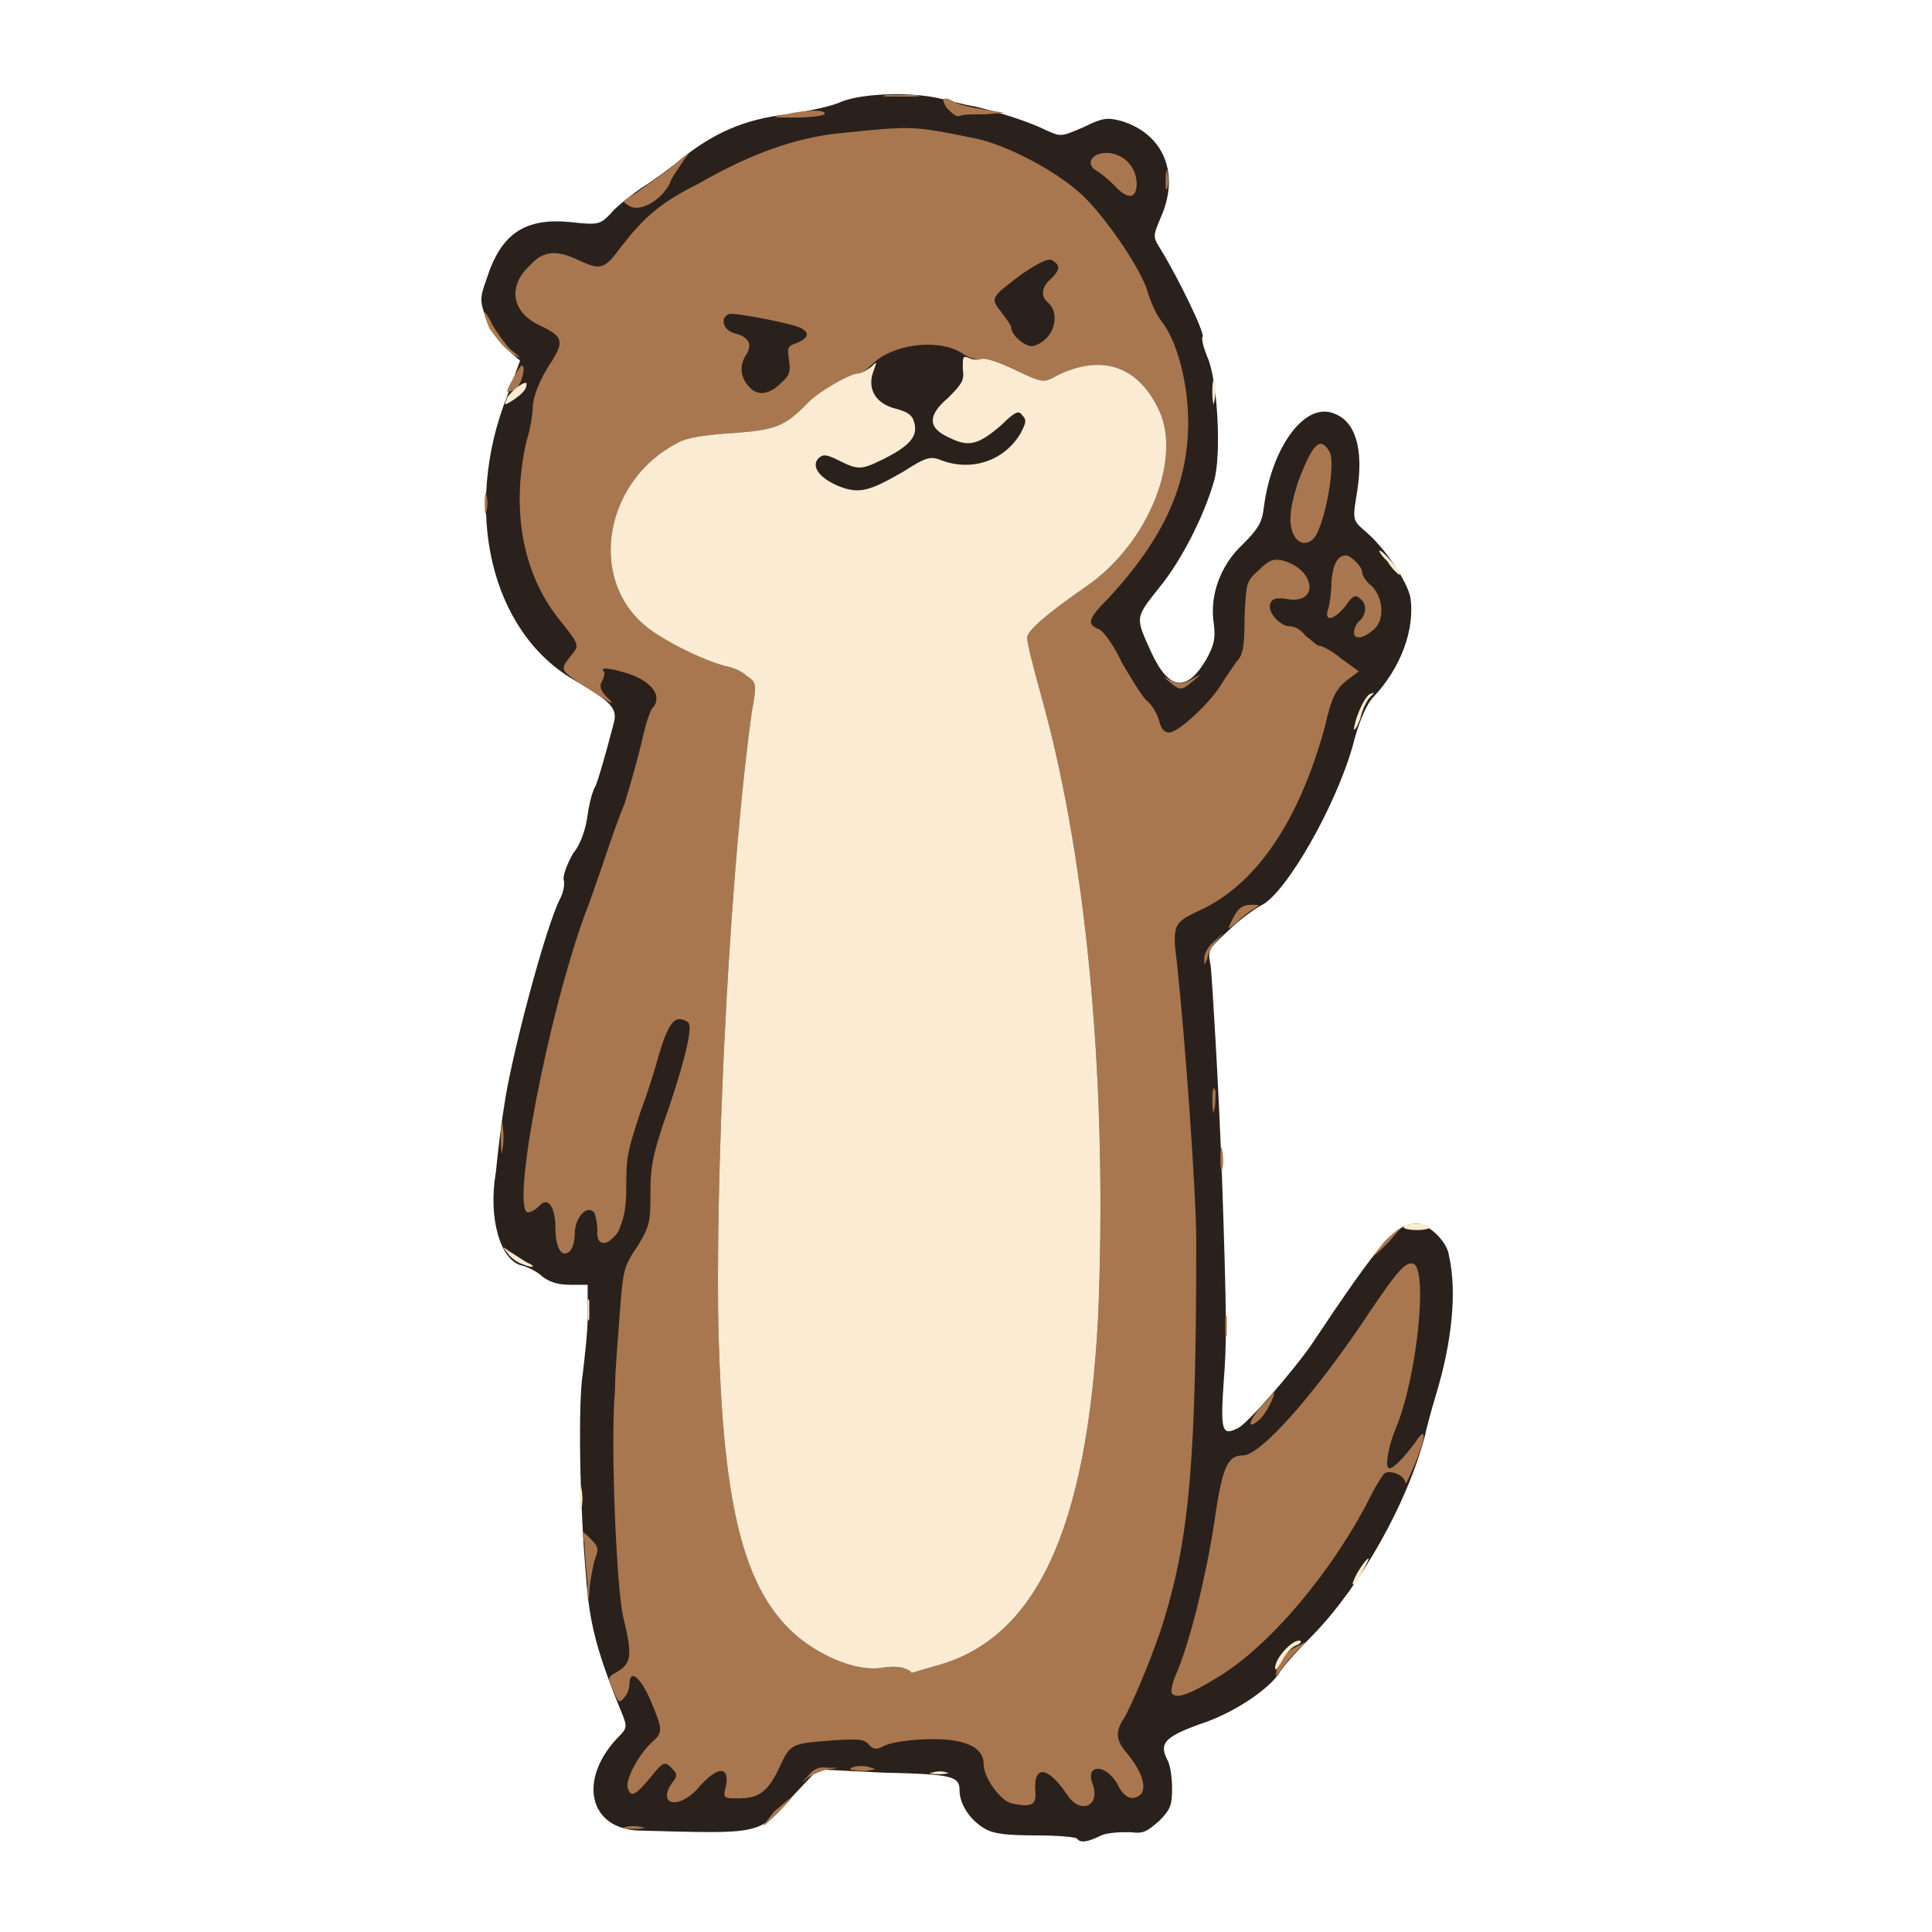
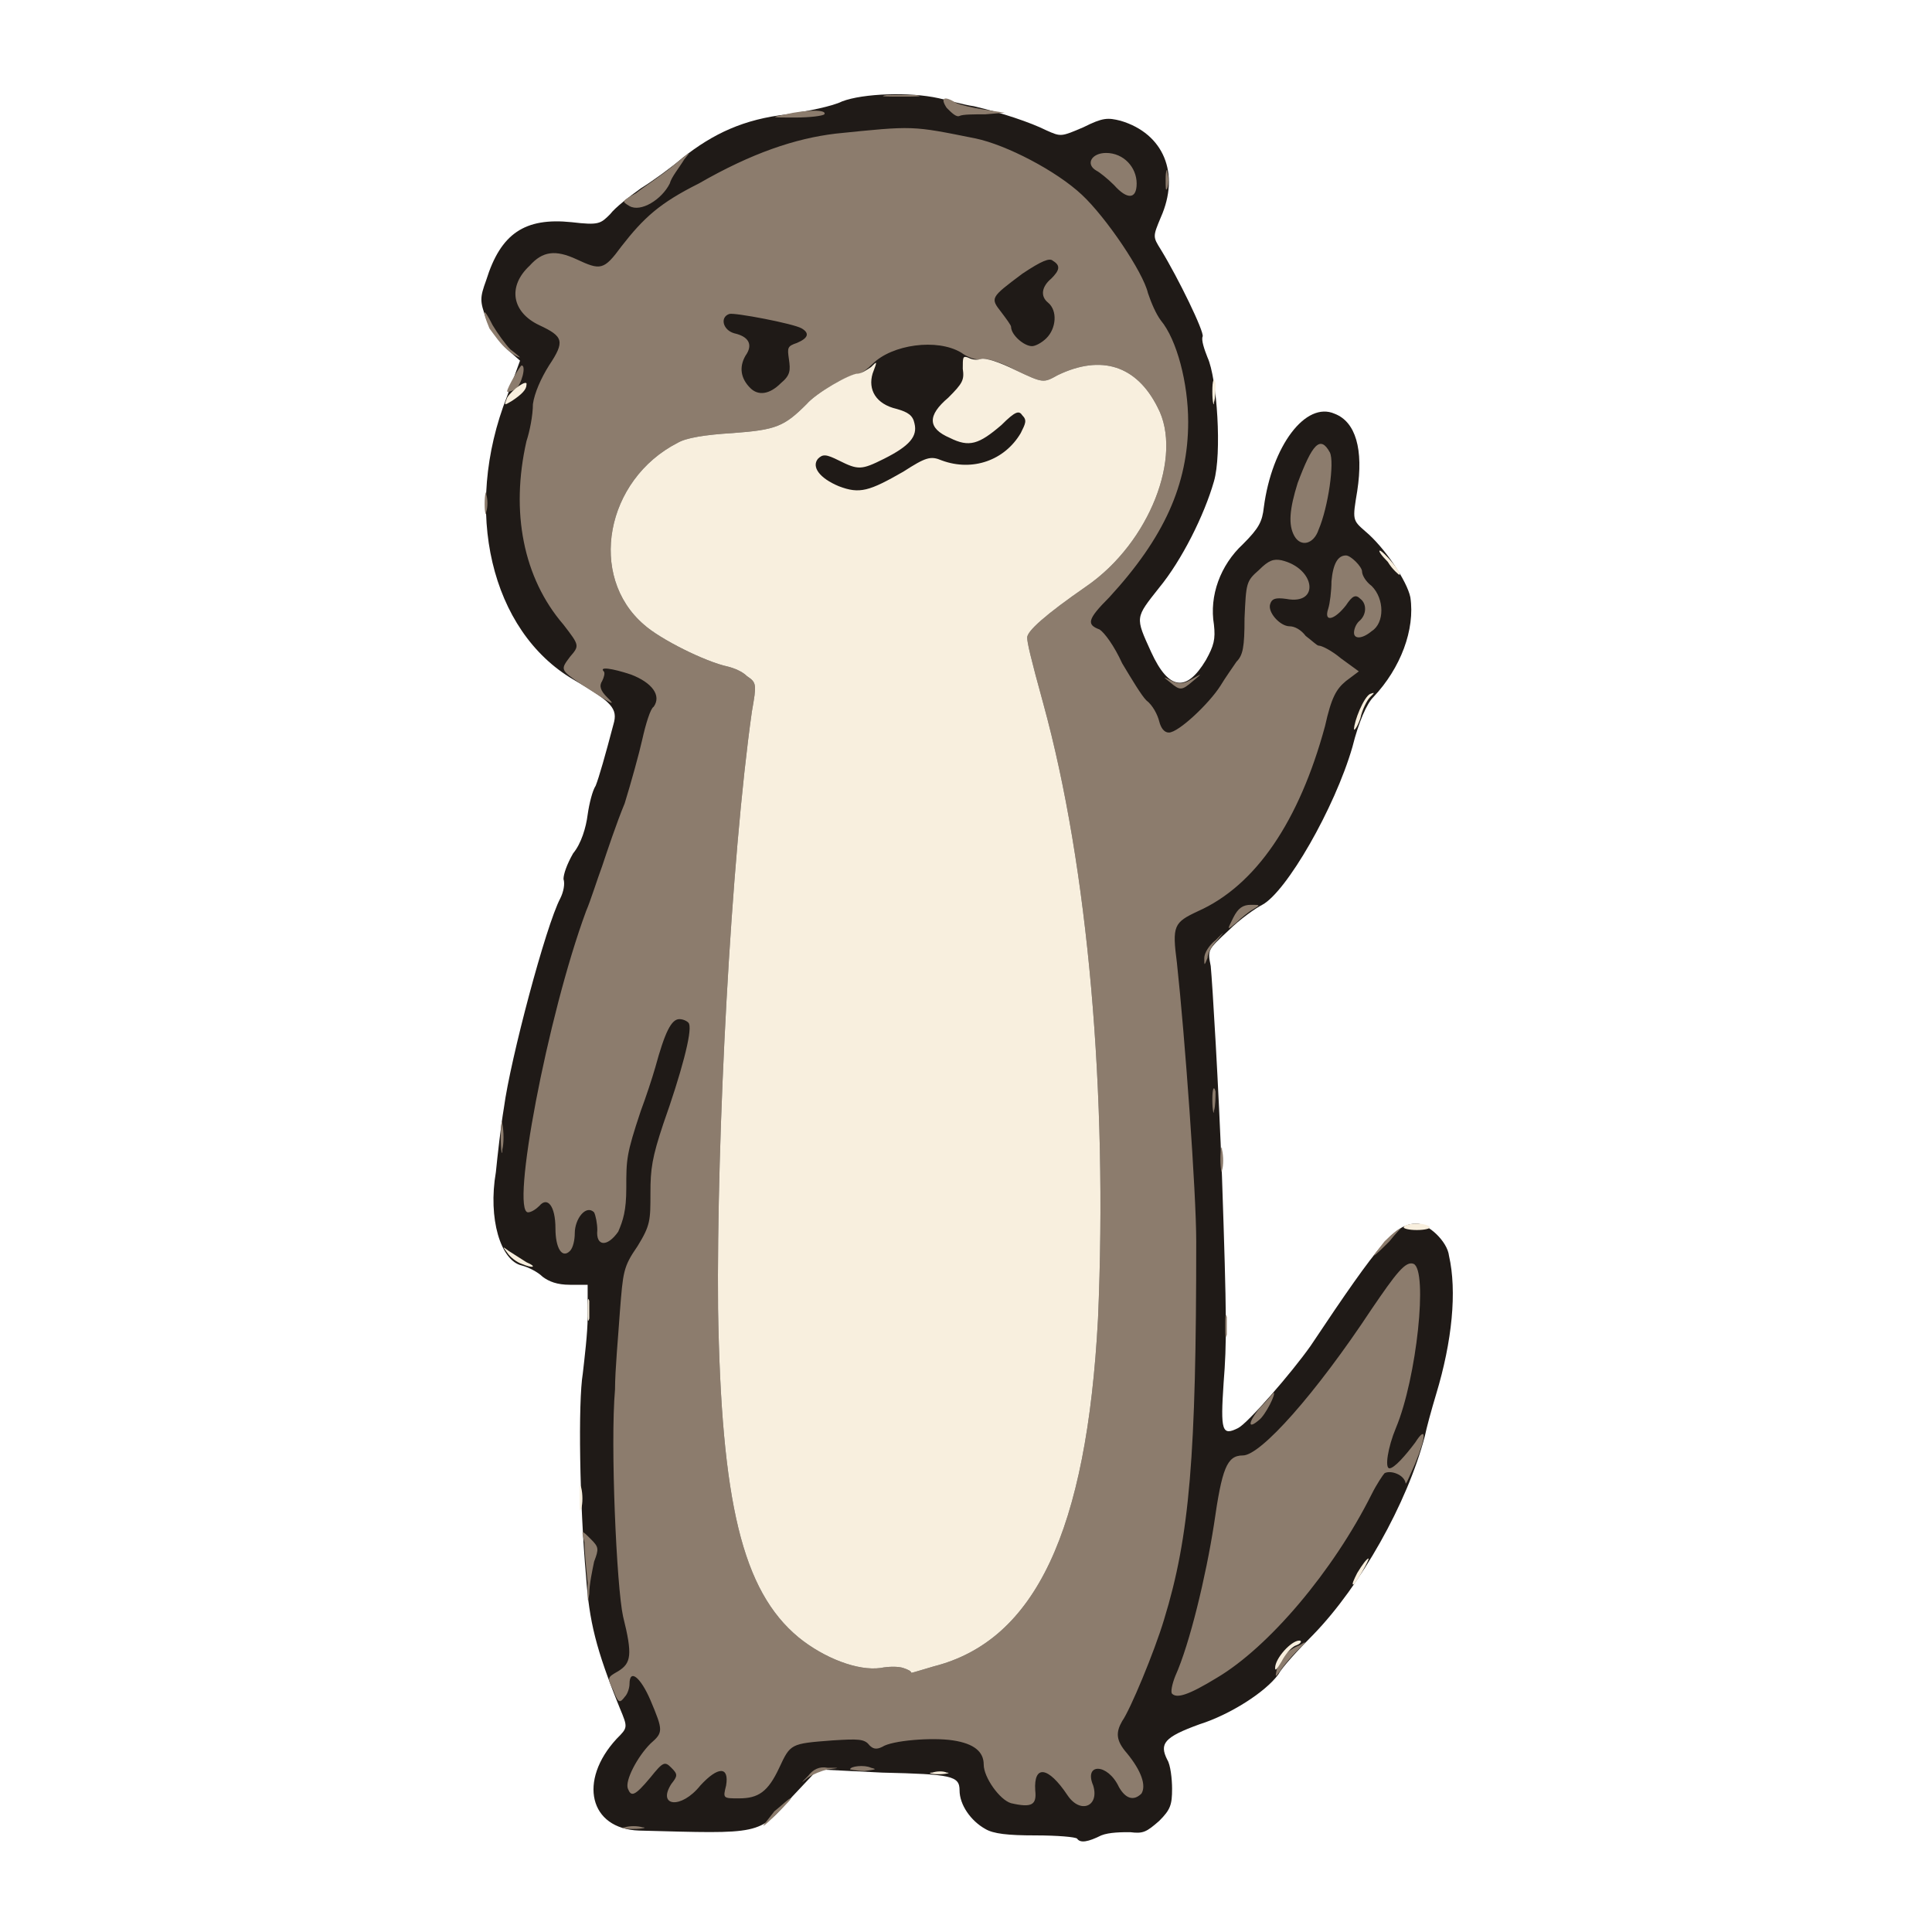
<svg xmlns="http://www.w3.org/2000/svg" viewBox="0 0 120 120" fill-rule="evenodd">
-   <path d="M66.9 114.2C66.8 114.1 65.7 114.0 64.3 114.0C62.6 114.0 61.7 113.9 61.2 113.6C60.3 113.1 59.6 112.1 59.6 111.2C59.6 110.3 59.1 110.2 54.8 110.1L50.8 109.9 L49.2 111.6C47.1 114.0 47.3 113.9 39.7 113.7C36.6 113.6 35.9 110.6 38.3 108.0C39.0 107.3 39.0 107.3 38.5 106.1C37.0 102.4 36.6 100.7 36.4 97.9C36.0 93.4 35.9 87.1 36.2 85.3C36.3 84.4 36.5 82.8 36.5 81.8L36.5 79.8 L35.4 79.8C34.6 79.8 34.1 79.6 33.7 79.3C33.4 79.0 32.8 78.7 32.4 78.6C31.1 78.3 30.3 75.7 30.8 72.8C30.9 71.8 31.1 70.0 31.3 68.8C31.7 65.8 33.9 57.5 34.8 55.8C35.0 55.4 35.1 54.9 35.0 54.6C35.0 54.3 35.2 53.7 35.6 53.0C36.1 52.4 36.4 51.4 36.5 50.6C36.6 49.9 36.8 49.1 37.0 48.8C37.2 48.3 37.6 46.9 38.1 45.0C38.4 44.0 38.0 43.6 35.6 42.2C30.5 39.2 28.7 31.7 31.5 24.6L32.3 22.4 L31.5 21.7C31.0 21.2 30.4 20.4 30.2 19.8C29.8 18.7 29.8 18.5 30.2 17.4C31.1 14.5 32.6 13.5 35.5 13.8C37.2 14.0 37.3 13.9 37.9 13.3C38.2 12.9 39.1 12.2 39.8 11.7C40.6 11.2 41.7 10.4 42.4 9.8C44.3 8.3 46.2 7.4 48.9 7.1C50.2 6.9 51.7 6.6 52.3 6.3C53.6 5.8 56.5 5.7 58.3 6.1C58.8 6.2 59.8 6.5 60.5 6.6C62.2 7.0 64.0 7.6 65.0 8.1C65.9 8.5 65.9 8.5 67.3 7.9C68.5 7.3 68.8 7.3 69.6 7.5C72.3 8.3 73.3 10.8 72.1 13.5C71.6 14.7 71.6 14.7 72.1 15.5C73.2 17.3 74.8 20.6 74.7 20.9C74.6 21.1 74.8 21.7 75.0 22.2C75.6 23.5 75.9 28.2 75.4 29.9C74.8 32.0 73.4 34.8 72.0 36.5C70.5 38.4 70.5 38.3 71.5 40.5C72.6 42.9 73.7 43.0 74.9 41.0C75.4 40.1 75.5 39.7 75.4 38.8C75.1 37.0 75.8 35.1 77.2 33.8C78.2 32.8 78.4 32.4 78.5 31.5C79.0 27.7 81.1 24.9 82.9 25.7C84.2 26.2 84.7 27.9 84.3 30.5C84.0 32.3 84.0 32.3 84.8 33.0C86.0 34.0 87.4 36.1 87.6 37.1C87.9 39.1 87.0 41.5 85.3 43.3C84.9 43.7 84.4 44.8 84.0 46.4C82.9 50.2 79.9 55.4 78.4 56.2C78.0 56.4 77.0 57.1 76.3 57.8C75.0 59.0 75.0 59.0 75.2 60.0C75.3 61.0 75.7 67.6 75.9 73.1C76.2 81.9 76.2 83.4 76.0 85.9C75.8 88.9 75.9 89.2 76.9 88.7C77.5 88.4 80.2 85.3 81.4 83.6C85.8 77.0 86.7 76.0 88.0 76.0C88.7 76.0 89.9 77.1 90.0 78.0C90.5 80.2 90.2 83.3 89.2 86.6C88.9 87.6 88.6 88.7 88.5 89.2C87.4 93.4 84.5 98.5 81.6 101.5C80.6 102.5 79.6 103.6 79.4 104.0C78.6 105.1 76.4 106.5 74.5 107.1C72.3 107.9 72.0 108.3 72.5 109.3C72.7 109.6 72.8 110.5 72.8 111.1C72.8 112.1 72.7 112.4 72.0 113.1C71.2 113.8 71.0 113.9 70.2 113.8C69.7 113.8 68.9 113.8 68.4 114.0C67.6 114.4 67.1 114.5 66.9 114.2Z" fill="#2B211C" />
-   <path d="M38.8 113.5C39.1 113.4 39.6 113.4 39.9 113.5C40.2 113.5 40.0 113.6 39.3 113.6C38.7 113.6 38.5 113.5 38.8 113.5ZM48.1 112.5C48.6 112.1 49.0 111.7 49.1 111.7C49.2 111.7 48.8 112.1 48.4 112.5C47.9 113.0 47.5 113.4 47.4 113.4C47.4 113.4 47.7 113.0 48.1 112.5ZM62.8 112.0C62.1 111.8 61.1 110.4 61.1 109.6C61.1 108.8 60.5 108.3 59.2 108.1C57.9 107.9 55.4 108.1 54.8 108.5C54.4 108.7 54.2 108.6 54.0 108.4C53.7 108.0 53.3 108.0 51.7 108.1C49.1 108.3 49.1 108.3 48.4 109.8C47.7 111.3 47.1 111.7 45.9 111.7C44.9 111.7 44.9 111.7 45.1 110.9C45.3 109.7 44.6 109.7 43.5 110.9C42.3 112.4 40.8 112.2 41.7 110.8C42.1 110.3 42.1 110.2 41.7 109.8C41.3 109.4 41.2 109.4 40.4 110.4C39.4 111.6 39.2 111.6 39.0 111.1C38.8 110.6 39.6 109.1 40.4 108.3C41.2 107.6 41.2 107.5 40.4 105.6C39.8 104.2 39.1 103.6 39.1 104.6C39.1 104.8 39.0 105.2 38.8 105.4C38.5 105.8 38.4 105.8 38.1 105.0C37.7 104.2 37.7 104.2 38.4 103.8C39.2 103.3 39.3 102.8 38.7 100.4C38.3 98.6 37.9 89.7 38.2 86.3C38.2 85.1 38.4 83.0 38.5 81.5C38.7 79.0 38.7 78.7 39.6 77.4C40.4 76.1 40.4 75.8 40.4 74.1C40.4 72.6 40.5 71.9 41.2 69.8C42.3 66.7 43.0 64.1 42.8 63.6C42.8 63.5 42.5 63.3 42.2 63.3C41.7 63.3 41.3 64.1 40.7 66.3C40.5 67.0 40.1 68.2 39.8 69.0C38.9 71.7 38.9 72.0 38.9 73.8C38.9 75.2 38.7 75.8 38.4 76.5C37.7 77.5 37.0 77.4 37.1 76.4C37.1 76.0 37.0 75.5 36.9 75.3C36.4 74.8 35.7 75.7 35.7 76.6C35.7 77.0 35.6 77.5 35.4 77.7C34.9 78.2 34.5 77.5 34.5 76.3C34.5 74.9 34.0 74.3 33.5 74.9C33.3 75.1 33.0 75.3 32.8 75.3C31.7 75.3 34.0 63.1 36.4 56.6C36.7 55.9 37.1 54.6 37.4 53.8C37.7 52.9 38.3 51.1 38.8 49.9C39.2 48.6 39.7 46.8 39.9 45.9C40.1 45.0 40.4 44.0 40.6 43.9C41.1 43.2 40.5 42.4 39.2 41.9C38.0 41.5 37.2 41.4 37.5 41.7C37.6 41.8 37.5 42.1 37.4 42.3C37.2 42.6 37.3 42.9 37.7 43.3C38.3 43.9 38.1 43.8 36.1 42.5C34.8 41.6 34.8 41.6 35.4 40.8C36.0 40.1 36.0 40.1 35.0 38.8C32.5 35.9 31.7 31.8 32.7 27.4C32.9 26.8 33.1 25.8 33.1 25.1C33.2 24.4 33.6 23.5 34.1 22.7C35.1 21.2 35.0 20.9 33.5 20.2C31.8 19.4 31.5 17.8 32.9 16.5C33.7 15.6 34.5 15.5 35.8 16.1C37.3 16.8 37.5 16.8 38.6 15.3C40.0 13.5 41.0 12.6 43.4 11.4C46.7 9.5 49.4 8.6 51.9 8.3C56.8 7.8 56.6 7.8 60.6 8.6C62.5 9.0 65.6 10.6 67.2 12.1C68.7 13.5 71.0 16.9 71.3 18.2C71.5 18.8 71.8 19.5 72.1 19.9C73.1 21.1 73.8 23.8 73.8 26.2C73.8 30.1 72.3 33.4 68.9 37.1C67.5 38.5 67.5 38.8 68.3 39.1C68.6 39.3 69.2 40.1 69.7 41.2C70.3 42.2 70.9 43.2 71.2 43.5C71.6 43.8 71.9 44.4 72.0 44.8C72.1 45.2 72.3 45.5 72.6 45.5C73.2 45.5 75.1 43.7 75.8 42.6C76.1 42.1 76.6 41.4 76.8 41.1C77.2 40.7 77.3 40.2 77.3 38.4C77.4 36.2 77.4 36.1 78.2 35.4C78.8 34.8 79.1 34.7 79.6 34.8C81.7 35.3 82.0 37.6 79.9 37.2C79.2 37.1 79.0 37.2 78.9 37.5C78.7 38.0 79.5 38.9 80.1 38.9C80.4 38.9 80.8 39.1 81.1 39.5C81.5 39.8 81.8 40.1 81.9 40.1C82.1 40.1 82.7 40.4 83.3 40.9L84.4 41.7 L83.6 42.3C83.0 42.8 82.7 43.3 82.3 45.1C80.7 51.0 78.0 55.0 74.4 56.6C72.9 57.3 72.8 57.5 73.1 59.8C73.6 64.4 74.3 74.1 74.3 77.1C74.3 90.4 73.9 95.4 72.3 100.6C71.7 102.6 70.2 106.2 69.7 106.9C69.3 107.6 69.3 108.1 70.0 108.9C70.9 110.0 71.2 110.9 70.9 111.4C70.4 111.9 69.9 111.7 69.5 111.0C68.8 109.5 67.3 109.5 67.9 110.9C68.3 112.2 67.1 112.7 66.3 111.5C65.1 109.7 64.2 109.6 64.3 111.2C64.4 112.1 64.1 112.3 62.8 112.0ZM50.2 110.3C50.5 109.9 50.9 109.7 51.4 109.8C52.2 109.8 52.2 109.8 51.4 109.9C51.0 110.0 50.5 110.2 50.2 110.4C49.7 110.8 49.7 110.8 50.2 110.3ZM52.8 109.9C52.8 109.7 53.7 109.6 54.1 109.8C54.5 109.9 54.4 109.9 53.7 110.0C53.2 110.0 52.8 109.9 52.8 109.9ZM72.8 105.2C72.7 105.1 72.8 104.6 73.0 104.1C73.9 102.1 74.9 97.9 75.4 94.7C75.9 91.2 76.2 90.4 77.2 90.4C78.3 90.4 81.7 86.6 85.2 81.3C86.7 79.1 87.3 78.3 87.8 78.5C88.7 78.9 88.0 85.6 86.7 88.7C86.2 89.9 86.0 91.2 86.3 91.2C86.6 91.2 87.3 90.4 87.9 89.6C88.6 88.5 88.6 89.2 87.9 90.9C87.5 91.8 87.3 92.3 87.3 92.1C87.2 91.6 86.4 91.3 86.0 91.5C85.9 91.6 85.5 92.2 85.2 92.8C82.8 97.6 78.8 102.3 75.6 104.2C73.8 105.3 73.1 105.5 72.8 105.2ZM79.3 103.7C79.5 103.1 79.9 102.5 80.7 102.2C81.2 101.9 81.2 101.9 80.5 102.6C80.1 103.0 79.7 103.5 79.5 103.8C79.2 104.2 79.2 104.2 79.3 103.7ZM58.0 103.5C64.3 101.9 67.5 95.1 68.2 81.9C68.8 67.9 67.6 53.9 64.8 43.7C64.0 40.8 63.8 39.9 63.8 39.6C63.8 39.2 64.9 38.2 67.5 36.4C71.4 33.7 73.5 28.3 71.9 25.3C70.6 22.7 68.4 22.0 65.7 23.3C64.8 23.8 64.8 23.8 63.1 23.0C62.2 22.5 61.2 22.2 60.9 22.3C60.7 22.4 60.1 22.2 59.7 21.9C58.2 21.0 55.4 21.4 54.2 22.6C53.9 22.9 53.5 23.2 53.4 23.2C52.8 23.2 50.7 24.4 50.1 25.1C48.7 26.5 48.2 26.7 45.5 26.9C43.8 27.0 42.6 27.2 42.1 27.5C37.6 29.8 36.5 35.8 40.0 38.8C41.0 39.7 43.8 41.1 45.2 41.4C45.6 41.5 46.1 41.7 46.4 42.0C47.0 42.4 47.0 42.5 46.7 44.2C45.4 53.4 44.5 70.5 44.6 81.3C44.8 93.3 46.1 98.8 49.6 101.7C51.2 103.0 53.3 103.8 54.7 103.6C55.2 103.5 55.8 103.5 56.1 103.6C56.4 103.7 56.6 103.8 56.6 103.9C56.7 103.9 57.3 103.7 58.0 103.5ZM36.5 98.3C36.4 97.4 36.3 96.2 36.3 95.8C36.1 95.0 36.1 95.0 36.7 95.6C37.2 96.1 37.2 96.2 36.9 97.0C36.8 97.5 36.6 98.4 36.6 99.0C36.5 99.7 36.5 99.5 36.5 98.3ZM78.2 87.5C78.7 87.0 79.1 86.5 79.1 86.5C79.3 86.5 78.6 87.9 78.2 88.2C77.5 88.8 77.5 88.4 78.2 87.5ZM76.1 82.4C76.1 81.8 76.1 81.5 76.2 81.8C76.2 82.1 76.2 82.6 76.2 82.9C76.1 83.2 76.1 83.0 76.1 82.4ZM86.0 77.1C86.5 76.6 86.9 76.3 87.0 76.3C87.0 76.3 86.7 76.6 86.3 77.1C85.8 77.6 85.4 78.0 85.3 78.0C85.3 78.0 85.6 77.6 86.0 77.1ZM75.8 72.0C75.8 71.3 75.9 71.1 75.9 71.4C76.0 71.8 76.0 72.4 75.9 72.7C75.9 73.0 75.8 72.6 75.8 72.0ZM31.1 70.6C31.1 69.8 31.2 69.4 31.2 69.8C31.3 70.3 31.3 71.0 31.2 71.4C31.2 71.9 31.1 71.5 31.1 70.6ZM75.3 68.3C75.3 67.6 75.4 67.4 75.5 67.8C75.5 68.1 75.5 68.7 75.4 69.0C75.4 69.3 75.3 69.0 75.3 68.3ZM74.8 59.5C74.8 59.2 75.1 58.7 75.5 58.4C76.1 57.8 76.1 57.8 75.6 58.4C75.3 58.7 75.0 59.2 75.0 59.5C74.8 60.0 74.8 60.0 74.8 59.5ZM76.6 57.0C76.9 56.4 77.2 56.2 77.7 56.2C78.3 56.2 78.3 56.2 77.8 56.5C77.6 56.6 77.1 57.0 76.8 57.3C76.2 57.8 76.2 57.8 76.6 57.0ZM72.7 42.4C72.2 42.0 72.2 42.0 72.8 42.3C73.2 42.5 73.5 42.5 74.0 42.2C74.7 41.8 74.7 41.8 74.1 42.3C73.4 42.9 73.3 42.9 72.7 42.4ZM84.1 39.3C84.1 39.1 84.2 38.8 84.4 38.6C84.9 38.2 84.9 37.5 84.5 37.2C84.2 36.9 84.0 37.0 83.6 37.6C82.9 38.5 82.2 38.7 82.5 37.8C82.6 37.5 82.7 36.7 82.7 36.1C82.8 35.0 83.1 34.5 83.6 34.5C83.9 34.5 84.6 35.2 84.6 35.5C84.6 35.7 84.8 36.1 85.2 36.4C86.0 37.2 86.0 38.7 85.2 39.2C84.6 39.7 84.1 39.7 84.1 39.3ZM80.4 33.3C80.0 32.6 80.1 31.6 80.6 30.0C81.5 27.6 82.0 27.0 82.6 28.1C82.9 28.7 82.5 31.5 81.9 32.9C81.6 33.8 80.8 34.0 80.4 33.3ZM30.1 31.3C30.1 30.7 30.2 30.4 30.2 30.7C30.3 31.0 30.3 31.5 30.2 31.8C30.2 32.1 30.1 31.9 30.1 31.3ZM31.5 24.3C31.5 24.1 32.3 22.7 32.4 22.7C32.7 22.7 32.4 23.9 32.0 24.2C31.7 24.3 31.5 24.4 31.5 24.3ZM48.5 23.8C49.1 23.3 49.1 23.0 49.0 22.3C48.9 21.6 48.9 21.5 49.5 21.3C50.2 21.0 50.3 20.7 49.8 20.4C49.3 20.1 45.6 19.4 45.3 19.5C44.7 19.7 44.9 20.5 45.6 20.7C46.5 20.9 46.8 21.4 46.3 22.1C45.9 22.8 46.0 23.5 46.6 24.1C47.1 24.6 47.8 24.5 48.5 23.8ZM31.5 21.7C31.1 21.4 30.7 20.8 30.4 20.4C29.9 19.2 30.0 19.0 30.6 20.2C30.9 20.7 31.4 21.4 31.7 21.7C32.1 22.0 32.3 22.2 32.3 22.2C32.2 22.2 31.8 22.0 31.5 21.7ZM65.0 21.0C65.6 20.4 65.7 19.3 65.1 18.8C64.6 18.4 64.7 17.8 65.3 17.3C65.8 16.8 65.9 16.5 65.4 16.2C65.2 16.0 64.7 16.2 63.5 17.0C61.5 18.5 61.5 18.5 62.2 19.4C62.5 19.8 62.8 20.2 62.8 20.3C62.8 20.8 63.6 21.5 64.1 21.5C64.3 21.5 64.7 21.3 65.0 21.0ZM39.1 12.8C38.6 12.5 38.6 12.5 39.5 12.0C40.0 11.6 41.1 10.9 41.8 10.3C42.9 9.4 43.0 9.3 42.5 9.9C42.2 10.4 41.7 11.0 41.6 11.4C41.1 12.4 39.8 13.2 39.1 12.8ZM69.2 11.5C68.8 11.1 68.3 10.7 68.1 10.6C67.4 10.2 67.8 9.5 68.7 9.5C69.8 9.5 70.6 10.4 70.6 11.4C70.6 12.4 70.0 12.4 69.2 11.5ZM72.4 11.1C72.4 10.6 72.5 10.4 72.5 10.7C72.6 11.0 72.6 11.4 72.5 11.7C72.4 11.9 72.4 11.7 72.4 11.1ZM48.8 7.1C50.1 6.8 51.4 6.8 51.2 7.1C51.1 7.2 50.3 7.3 49.4 7.3C47.9 7.3 47.8 7.3 48.8 7.1ZM58.8 6.7C58.4 6.1 58.6 5.9 59.4 6.4C59.6 6.5 60.4 6.7 61.1 6.8L62.4 7.0 L61.2 7.1C60.5 7.1 59.8 7.1 59.6 7.2C59.4 7.3 59.1 7.0 58.8 6.7ZM55.1 5.9C55.6 5.9 56.4 5.9 56.9 5.9C57.4 6.0 57.0 6.0 56.0 6.0C55.0 6.0 54.5 6.0 55.1 5.9Z" fill="#A9774F" />
-   <path d="M57.9 110.1C58.2 110.0 58.6 110.0 58.8 110.1C59.1 110.1 58.8 110.2 58.3 110.2C57.8 110.2 57.6 110.1 57.9 110.1ZM56.1 103.6C55.8 103.5 55.2 103.5 54.7 103.6C53.3 103.8 51.2 103.0 49.6 101.7C46.1 98.8 44.8 93.3 44.6 81.3C44.5 70.5 45.4 53.4 46.7 44.2C47.0 42.5 47.0 42.4 46.4 42.0C46.1 41.7 45.6 41.5 45.2 41.4C43.8 41.1 41.0 39.7 40.0 38.8C36.5 35.8 37.6 29.8 42.1 27.5C42.6 27.2 43.8 27.0 45.5 26.9C48.2 26.7 48.7 26.5 50.1 25.1C50.7 24.4 52.8 23.2 53.3 23.2C53.5 23.2 53.8 23.0 54.1 22.8C54.5 22.4 54.5 22.4 54.2 23.2C53.9 24.2 54.4 25.1 55.7 25.4C56.4 25.6 56.7 25.8 56.8 26.3C57.0 27.1 56.5 27.7 54.9 28.5C53.5 29.2 53.3 29.2 52.1 28.6C51.3 28.2 51.1 28.2 50.8 28.5C50.4 29.0 50.9 29.7 52.1 30.2C53.4 30.7 54.0 30.5 56.1 29.3C57.5 28.4 57.8 28.3 58.5 28.6C60.4 29.3 62.4 28.6 63.4 26.9C63.7 26.3 63.8 26.1 63.5 25.8C63.3 25.5 63.1 25.5 62.2 26.4C60.8 27.6 60.2 27.8 59.0 27.2C57.6 26.6 57.6 25.8 58.9 24.7C59.8 23.8 59.9 23.6 59.8 22.9C59.8 22.2 59.8 22.1 60.1 22.2C60.3 22.3 60.6 22.4 60.9 22.3C61.2 22.2 62.1 22.5 63.1 23.0C64.8 23.8 64.8 23.8 65.7 23.3C68.4 22.0 70.6 22.7 71.9 25.3C73.5 28.3 71.4 33.7 67.5 36.4C64.9 38.2 63.8 39.2 63.8 39.6C63.8 39.9 64.0 40.8 64.8 43.7C67.6 53.9 68.8 67.9 68.2 81.9C67.5 95.1 64.3 101.9 58.0 103.5C57.3 103.7 56.7 103.9 56.6 103.9C56.6 103.8 56.4 103.7 56.1 103.6ZM79.2 103.6C79.2 103.0 80.2 101.9 80.7 101.9C80.9 101.9 80.8 102.1 80.5 102.2C80.2 102.3 79.8 102.8 79.6 103.2C79.3 103.7 79.2 103.8 79.2 103.6ZM84.3 97.7C84.6 97.2 84.9 96.8 85.0 96.8C85.1 96.8 84.3 98.2 84.1 98.4C83.9 98.5 84.1 98.1 84.3 97.7ZM36.0 93.0C36.0 92.3 36.0 92.1 36.1 92.4C36.2 92.8 36.2 93.4 36.1 93.7C36.0 94.0 36.0 93.7 36.0 93.0ZM36.5 81.4C36.5 80.8 36.5 80.5 36.6 80.8C36.6 81.1 36.6 81.6 36.6 81.9C36.5 82.2 36.5 82.0 36.5 81.4ZM32.4 78.5C32.1 78.4 31.7 78.1 31.5 77.8C31.2 77.4 31.2 77.4 31.6 77.7C31.9 77.9 32.4 78.2 32.7 78.4C33.4 78.7 33.1 78.8 32.4 78.5ZM87.2 76.2C87.2 76.1 87.6 76.0 88.0 76.0C88.4 76.0 88.7 76.1 88.8 76.2C88.9 76.3 88.5 76.4 88.0 76.4C87.5 76.4 87.1 76.3 87.2 76.2ZM84.1 45.3C84.1 44.8 84.7 43.3 85.1 43.1C85.4 43.0 85.4 43.0 85.1 43.3C84.9 43.5 84.6 44.1 84.5 44.6C84.3 45.2 84.1 45.4 84.1 45.3ZM86.2 34.9C85.8 34.5 85.6 34.2 85.7 34.2C85.9 34.2 87.2 35.7 86.9 35.7C86.9 35.7 86.5 35.4 86.2 34.9ZM75.3 24.3C75.3 23.6 75.4 23.4 75.5 23.8C75.5 24.1 75.5 24.7 75.4 25.0C75.4 25.3 75.3 25.0 75.3 24.3ZM31.5 24.7C31.8 24.2 32.8 23.5 32.7 23.9C32.7 24.2 32.4 24.5 31.8 24.9C31.3 25.2 31.3 25.2 31.5 24.7Z" fill="#FBEBD3" />
+   <path d="M66.9 114.2C66.8 114.1 65.7 114.0 64.3 114.0C62.6 114.0 61.7 113.9 61.2 113.6C60.3 113.1 59.6 112.1 59.6 111.2C59.6 110.3 59.1 110.2 54.8 110.1L50.8 109.9 L49.2 111.6C47.1 114.0 47.3 113.9 39.7 113.7C36.6 113.6 35.9 110.6 38.3 108.0C39.0 107.3 39.0 107.3 38.5 106.1C37.0 102.4 36.6 100.7 36.4 97.9C36.0 93.4 35.9 87.1 36.2 85.3C36.3 84.4 36.5 82.8 36.5 81.8L36.5 79.8 L35.4 79.8C34.6 79.8 34.1 79.6 33.7 79.3C33.4 79.0 32.8 78.7 32.4 78.6C31.1 78.3 30.3 75.7 30.8 72.8C30.9 71.8 31.1 70.0 31.3 68.8C31.7 65.8 33.9 57.5 34.8 55.8C35.0 55.4 35.1 54.9 35.0 54.6C35.0 54.3 35.2 53.7 35.6 53.0C36.1 52.4 36.4 51.4 36.5 50.6C36.6 49.9 36.8 49.1 37.0 48.8C37.2 48.3 37.6 46.9 38.1 45.0C38.4 44.0 38.0 43.6 35.6 42.2C30.5 39.2 28.7 31.7 31.5 24.6L32.3 22.4 L31.5 21.7C31.0 21.2 30.4 20.4 30.2 19.8C29.8 18.7 29.8 18.5 30.2 17.4C31.1 14.5 32.6 13.5 35.5 13.8C37.2 14.0 37.3 13.9 37.9 13.3C38.2 12.9 39.1 12.2 39.8 11.7C40.6 11.2 41.7 10.4 42.4 9.8C44.3 8.3 46.2 7.4 48.9 7.1C50.2 6.9 51.7 6.6 52.3 6.3C53.6 5.8 56.5 5.7 58.3 6.1C58.8 6.2 59.8 6.5 60.5 6.6C62.2 7.0 64.0 7.6 65.0 8.1C65.9 8.5 65.9 8.5 67.3 7.9C68.5 7.3 68.8 7.3 69.6 7.5C72.3 8.3 73.3 10.8 72.1 13.5C71.6 14.7 71.6 14.7 72.1 15.5C73.2 17.3 74.8 20.6 74.7 20.9C74.6 21.1 74.8 21.7 75.0 22.2C75.6 23.5 75.9 28.2 75.4 29.9C74.8 32.0 73.4 34.8 72.0 36.5C70.5 38.4 70.5 38.3 71.5 40.5C72.6 42.9 73.7 43.0 74.9 41.0C75.4 40.1 75.5 39.7 75.4 38.8C75.1 37.0 75.8 35.1 77.2 33.8C78.2 32.8 78.4 32.4 78.5 31.5C79.0 27.7 81.1 24.9 82.9 25.7C84.2 26.2 84.7 27.9 84.3 30.5C84.0 32.3 84.0 32.3 84.8 33.0C86.0 34.0 87.4 36.1 87.6 37.1C87.9 39.1 87.0 41.5 85.3 43.3C84.9 43.7 84.4 44.8 84.0 46.4C82.9 50.2 79.9 55.4 78.4 56.2C78.0 56.4 77.0 57.1 76.3 57.8C75.0 59.0 75.0 59.0 75.2 60.0C75.3 61.0 75.7 67.6 75.9 73.1C76.2 81.9 76.2 83.4 76.0 85.9C75.8 88.9 75.9 89.2 76.9 88.7C77.5 88.4 80.2 85.3 81.4 83.6C85.8 77.0 86.7 76.0 88.0 76.0C88.7 76.0 89.9 77.1 90.0 78.0C90.5 80.2 90.2 83.3 89.2 86.6C88.9 87.6 88.6 88.7 88.5 89.2C87.4 93.4 84.5 98.5 81.6 101.5C80.6 102.5 79.6 103.6 79.4 104.0C78.6 105.1 76.4 106.5 74.5 107.1C72.3 107.9 72.0 108.3 72.5 109.3C72.7 109.6 72.8 110.5 72.8 111.1C72.8 112.1 72.7 112.4 72.0 113.1C71.2 113.8 71.0 113.9 70.2 113.8C69.7 113.8 68.9 113.8 68.4 114.0C67.6 114.4 67.1 114.5 66.9 114.2Z" fill="#1F1A17" />
+   <path d="M38.8 113.5C39.1 113.4 39.6 113.4 39.9 113.5C40.2 113.5 40.0 113.6 39.3 113.6C38.7 113.6 38.5 113.5 38.8 113.5ZM48.1 112.5C48.6 112.1 49.0 111.7 49.1 111.7C49.2 111.7 48.8 112.1 48.4 112.5C47.9 113.0 47.5 113.4 47.4 113.4C47.4 113.4 47.7 113.0 48.1 112.5ZM62.8 112.0C62.1 111.8 61.1 110.4 61.1 109.6C61.1 108.8 60.5 108.3 59.2 108.1C57.9 107.9 55.4 108.1 54.8 108.5C54.4 108.7 54.2 108.6 54.0 108.4C53.7 108.0 53.3 108.0 51.7 108.1C49.1 108.3 49.1 108.3 48.4 109.8C47.7 111.3 47.1 111.7 45.9 111.7C44.9 111.7 44.9 111.7 45.1 110.9C45.3 109.7 44.6 109.7 43.5 110.9C42.3 112.4 40.8 112.2 41.7 110.8C42.1 110.3 42.1 110.2 41.7 109.8C41.3 109.4 41.2 109.4 40.4 110.4C39.4 111.6 39.2 111.6 39.0 111.1C38.8 110.6 39.6 109.1 40.4 108.3C41.2 107.6 41.2 107.5 40.4 105.6C39.8 104.2 39.1 103.6 39.1 104.6C39.1 104.8 39.0 105.2 38.8 105.4C38.5 105.8 38.4 105.8 38.1 105.0C37.7 104.2 37.7 104.2 38.4 103.8C39.2 103.3 39.3 102.8 38.7 100.4C38.3 98.6 37.9 89.7 38.2 86.3C38.2 85.1 38.4 83.0 38.5 81.5C38.7 79.0 38.7 78.7 39.6 77.4C40.4 76.1 40.4 75.8 40.4 74.1C40.4 72.6 40.5 71.9 41.2 69.8C42.3 66.7 43.0 64.1 42.8 63.6C42.8 63.5 42.5 63.3 42.2 63.3C41.7 63.3 41.3 64.1 40.7 66.3C40.5 67.0 40.1 68.2 39.8 69.0C38.9 71.7 38.9 72.0 38.9 73.8C38.9 75.2 38.7 75.8 38.4 76.5C37.7 77.5 37.0 77.4 37.1 76.4C37.1 76.0 37.0 75.5 36.9 75.3C36.4 74.8 35.7 75.7 35.7 76.6C35.7 77.0 35.6 77.5 35.4 77.7C34.9 78.2 34.5 77.5 34.5 76.3C34.5 74.9 34.0 74.3 33.5 74.9C33.3 75.1 33.0 75.3 32.8 75.3C31.7 75.3 34.0 63.1 36.4 56.6C36.7 55.9 37.1 54.6 37.4 53.8C37.7 52.9 38.3 51.1 38.8 49.9C39.2 48.6 39.7 46.8 39.9 45.9C40.1 45.0 40.4 44.0 40.6 43.9C41.1 43.2 40.5 42.4 39.2 41.9C38.0 41.5 37.2 41.4 37.5 41.7C37.6 41.8 37.5 42.1 37.4 42.3C37.2 42.6 37.3 42.9 37.7 43.3C38.3 43.9 38.1 43.8 36.1 42.5C34.8 41.6 34.8 41.6 35.4 40.8C36.0 40.1 36.0 40.1 35.0 38.8C32.5 35.9 31.7 31.8 32.7 27.4C32.9 26.8 33.1 25.8 33.1 25.1C33.2 24.4 33.6 23.5 34.1 22.7C35.1 21.2 35.0 20.9 33.5 20.2C31.8 19.4 31.5 17.8 32.9 16.5C33.7 15.6 34.5 15.5 35.8 16.1C37.3 16.8 37.5 16.8 38.6 15.3C40.0 13.5 41.0 12.6 43.4 11.4C46.7 9.5 49.4 8.6 51.9 8.3C56.8 7.8 56.6 7.8 60.6 8.6C62.5 9.0 65.6 10.6 67.2 12.1C68.7 13.5 71.0 16.9 71.3 18.2C71.5 18.8 71.8 19.5 72.1 19.9C73.1 21.1 73.8 23.8 73.8 26.2C73.8 30.1 72.3 33.4 68.9 37.1C67.5 38.5 67.5 38.8 68.3 39.1C68.6 39.3 69.2 40.1 69.7 41.2C70.3 42.2 70.9 43.2 71.2 43.5C71.6 43.8 71.9 44.4 72.0 44.8C72.1 45.2 72.3 45.5 72.6 45.5C73.2 45.5 75.1 43.7 75.8 42.6C76.1 42.1 76.6 41.4 76.8 41.1C77.2 40.7 77.3 40.2 77.3 38.4C77.4 36.2 77.4 36.1 78.2 35.4C78.8 34.8 79.1 34.7 79.6 34.8C81.7 35.3 82.0 37.6 79.9 37.2C79.2 37.1 79.0 37.2 78.9 37.5C78.7 38.0 79.5 38.9 80.1 38.9C80.4 38.9 80.8 39.1 81.1 39.5C81.5 39.8 81.8 40.1 81.9 40.1C82.1 40.1 82.7 40.4 83.3 40.9L84.4 41.7 L83.6 42.3C83.0 42.8 82.7 43.3 82.3 45.1C80.7 51.0 78.0 55.0 74.4 56.6C72.9 57.3 72.8 57.5 73.1 59.8C73.6 64.4 74.3 74.1 74.3 77.1C74.3 90.4 73.9 95.4 72.3 100.6C71.7 102.6 70.2 106.2 69.7 106.9C69.3 107.6 69.3 108.1 70.0 108.9C70.9 110.0 71.2 110.9 70.9 111.4C70.4 111.9 69.9 111.7 69.5 111.0C68.8 109.5 67.3 109.5 67.9 110.9C68.3 112.2 67.1 112.7 66.3 111.5C65.1 109.7 64.2 109.6 64.3 111.2C64.4 112.1 64.1 112.3 62.8 112.0ZM50.2 110.3C50.5 109.9 50.9 109.7 51.4 109.8C52.2 109.8 52.2 109.8 51.4 109.9C51.0 110.0 50.5 110.2 50.2 110.4C49.7 110.8 49.7 110.8 50.2 110.3ZM52.8 109.9C52.8 109.7 53.7 109.6 54.1 109.8C54.5 109.9 54.4 109.9 53.7 110.0C53.2 110.0 52.8 109.9 52.8 109.9ZM72.8 105.2C72.7 105.1 72.8 104.6 73.0 104.1C73.9 102.1 74.9 97.9 75.4 94.7C75.9 91.2 76.2 90.4 77.2 90.4C78.3 90.4 81.7 86.6 85.2 81.3C86.7 79.1 87.3 78.3 87.8 78.5C88.7 78.9 88.0 85.6 86.7 88.7C86.2 89.9 86.0 91.2 86.3 91.2C86.6 91.2 87.3 90.4 87.9 89.6C88.6 88.5 88.6 89.2 87.9 90.9C87.5 91.8 87.3 92.3 87.3 92.1C87.2 91.6 86.4 91.3 86.0 91.5C85.9 91.6 85.5 92.2 85.2 92.8C82.8 97.6 78.8 102.3 75.6 104.2C73.8 105.3 73.1 105.5 72.8 105.2ZM79.3 103.7C79.5 103.1 79.9 102.5 80.7 102.2C81.2 101.9 81.2 101.9 80.5 102.6C80.1 103.0 79.7 103.5 79.5 103.8C79.2 104.2 79.2 104.2 79.3 103.7ZM58.0 103.5C64.3 101.9 67.5 95.1 68.2 81.9C68.8 67.9 67.6 53.9 64.8 43.7C64.0 40.8 63.8 39.9 63.8 39.6C63.8 39.2 64.9 38.2 67.5 36.4C71.4 33.7 73.5 28.3 71.9 25.3C70.6 22.7 68.4 22.0 65.7 23.3C64.8 23.8 64.8 23.8 63.1 23.0C62.2 22.5 61.2 22.2 60.9 22.3C60.7 22.4 60.1 22.2 59.7 21.9C58.2 21.0 55.4 21.4 54.2 22.6C53.9 22.9 53.5 23.2 53.4 23.2C52.8 23.2 50.7 24.4 50.1 25.1C48.7 26.5 48.2 26.7 45.5 26.9C43.8 27.0 42.6 27.2 42.1 27.5C37.6 29.8 36.5 35.8 40.0 38.8C41.0 39.7 43.8 41.1 45.2 41.4C45.6 41.5 46.1 41.7 46.4 42.0C47.0 42.4 47.0 42.5 46.7 44.2C45.4 53.4 44.5 70.5 44.6 81.3C44.8 93.3 46.1 98.8 49.6 101.7C51.2 103.0 53.3 103.8 54.7 103.6C55.2 103.5 55.8 103.5 56.1 103.6C56.4 103.7 56.6 103.8 56.6 103.9C56.7 103.9 57.3 103.7 58.0 103.5ZM36.5 98.3C36.4 97.4 36.3 96.2 36.3 95.8C36.1 95.0 36.1 95.0 36.7 95.6C37.2 96.1 37.2 96.2 36.9 97.0C36.8 97.5 36.6 98.4 36.6 99.0C36.5 99.7 36.5 99.5 36.5 98.3ZM78.2 87.5C78.7 87.0 79.1 86.5 79.1 86.5C79.3 86.5 78.6 87.9 78.2 88.2C77.5 88.8 77.5 88.4 78.2 87.5ZM76.1 82.4C76.1 81.8 76.1 81.5 76.2 81.8C76.2 82.1 76.2 82.6 76.2 82.9C76.1 83.2 76.1 83.0 76.1 82.4ZM86.0 77.1C86.5 76.6 86.9 76.3 87.0 76.3C87.0 76.3 86.7 76.6 86.3 77.1C85.8 77.6 85.4 78.0 85.3 78.0C85.3 78.0 85.6 77.6 86.0 77.1ZM75.8 72.0C75.8 71.3 75.9 71.1 75.9 71.4C76.0 71.8 76.0 72.4 75.9 72.7C75.9 73.0 75.8 72.6 75.8 72.0ZM31.1 70.6C31.1 69.8 31.2 69.4 31.2 69.8C31.3 70.3 31.3 71.0 31.2 71.4C31.2 71.9 31.1 71.5 31.1 70.6ZM75.3 68.3C75.3 67.6 75.4 67.4 75.5 67.8C75.5 68.1 75.5 68.7 75.4 69.0C75.4 69.3 75.3 69.0 75.3 68.3ZM74.8 59.5C74.8 59.2 75.1 58.7 75.5 58.4C76.1 57.8 76.1 57.8 75.6 58.4C75.3 58.7 75.0 59.2 75.0 59.5C74.8 60.0 74.8 60.0 74.8 59.5ZM76.6 57.0C76.9 56.4 77.2 56.2 77.7 56.2C78.3 56.2 78.3 56.2 77.8 56.5C77.6 56.6 77.1 57.0 76.8 57.3C76.2 57.8 76.2 57.8 76.6 57.0ZM72.7 42.4C72.2 42.0 72.2 42.0 72.8 42.3C73.2 42.5 73.5 42.5 74.0 42.2C74.7 41.8 74.7 41.8 74.1 42.3C73.4 42.9 73.3 42.9 72.7 42.4ZM84.1 39.3C84.1 39.1 84.2 38.8 84.4 38.6C84.9 38.2 84.9 37.5 84.5 37.2C84.2 36.9 84.0 37.0 83.6 37.6C82.9 38.5 82.2 38.7 82.5 37.8C82.6 37.5 82.7 36.7 82.7 36.1C82.8 35.0 83.1 34.5 83.6 34.5C83.9 34.5 84.6 35.2 84.6 35.5C84.6 35.7 84.8 36.1 85.2 36.4C86.0 37.2 86.0 38.7 85.2 39.2C84.6 39.7 84.1 39.7 84.1 39.3ZM80.4 33.3C80.0 32.6 80.1 31.6 80.6 30.0C81.5 27.6 82.0 27.0 82.6 28.1C82.9 28.7 82.5 31.5 81.9 32.9C81.6 33.8 80.8 34.0 80.4 33.3ZM30.1 31.3C30.1 30.7 30.2 30.4 30.2 30.7C30.3 31.0 30.3 31.5 30.2 31.8C30.2 32.1 30.1 31.9 30.1 31.3ZM31.5 24.3C31.5 24.1 32.3 22.7 32.4 22.7C32.7 22.7 32.4 23.9 32.0 24.2C31.7 24.3 31.5 24.4 31.5 24.3ZM48.5 23.8C49.1 23.3 49.1 23.0 49.0 22.3C48.9 21.6 48.9 21.5 49.5 21.3C50.2 21.0 50.3 20.7 49.8 20.4C49.3 20.1 45.6 19.4 45.3 19.5C44.7 19.7 44.9 20.5 45.6 20.7C46.5 20.9 46.8 21.4 46.3 22.1C45.9 22.8 46.0 23.5 46.6 24.1C47.1 24.6 47.8 24.5 48.5 23.8ZM31.5 21.7C31.1 21.4 30.7 20.8 30.4 20.4C29.9 19.2 30.0 19.0 30.6 20.2C30.9 20.7 31.4 21.4 31.7 21.7C32.1 22.0 32.3 22.2 32.3 22.2C32.2 22.2 31.8 22.0 31.5 21.7ZM65.0 21.0C65.6 20.4 65.7 19.3 65.1 18.8C64.6 18.4 64.7 17.8 65.3 17.3C65.8 16.8 65.9 16.5 65.4 16.2C65.2 16.0 64.7 16.2 63.5 17.0C61.5 18.5 61.5 18.5 62.2 19.4C62.5 19.8 62.8 20.2 62.8 20.3C62.8 20.8 63.6 21.5 64.1 21.5C64.3 21.5 64.7 21.3 65.0 21.0ZM39.1 12.8C38.6 12.5 38.6 12.5 39.5 12.0C40.0 11.6 41.1 10.9 41.8 10.3C42.9 9.4 43.0 9.3 42.5 9.9C42.2 10.4 41.7 11.0 41.6 11.4C41.1 12.4 39.8 13.2 39.1 12.8ZM69.2 11.5C68.8 11.1 68.3 10.7 68.1 10.6C67.4 10.2 67.8 9.5 68.7 9.5C69.8 9.5 70.6 10.4 70.6 11.4C70.6 12.4 70.0 12.4 69.2 11.5ZM72.4 11.1C72.4 10.6 72.5 10.4 72.5 10.7C72.6 11.0 72.6 11.4 72.5 11.7C72.4 11.9 72.4 11.7 72.4 11.1ZM48.8 7.1C50.1 6.8 51.4 6.8 51.2 7.1C51.1 7.2 50.3 7.3 49.4 7.3C47.9 7.3 47.8 7.3 48.8 7.1ZM58.8 6.7C58.4 6.1 58.6 5.9 59.4 6.4C59.6 6.5 60.4 6.7 61.1 6.8L62.4 7.0 L61.2 7.1C60.5 7.1 59.8 7.1 59.6 7.2C59.4 7.3 59.1 7.0 58.8 6.7ZM55.1 5.9C55.6 5.9 56.4 5.9 56.9 5.9C57.4 6.0 57.0 6.0 56.0 6.0C55.0 6.0 54.5 6.0 55.1 5.9Z" fill="#8C7C6D" />
+   <path d="M57.9 110.1C58.2 110.0 58.6 110.0 58.8 110.1C59.1 110.1 58.8 110.2 58.3 110.2C57.8 110.2 57.6 110.1 57.9 110.1ZM56.1 103.6C55.8 103.5 55.2 103.5 54.7 103.6C53.3 103.8 51.2 103.0 49.6 101.7C46.1 98.8 44.8 93.3 44.6 81.3C44.5 70.5 45.4 53.4 46.7 44.2C47.0 42.5 47.0 42.4 46.4 42.0C46.1 41.7 45.6 41.5 45.2 41.4C43.8 41.1 41.0 39.7 40.0 38.8C36.5 35.8 37.6 29.8 42.1 27.5C42.6 27.2 43.8 27.0 45.5 26.9C48.2 26.7 48.7 26.5 50.1 25.1C50.7 24.4 52.8 23.2 53.3 23.2C53.5 23.2 53.8 23.0 54.1 22.8C54.5 22.4 54.5 22.4 54.2 23.2C53.9 24.2 54.4 25.1 55.7 25.4C56.4 25.6 56.7 25.8 56.8 26.3C57.0 27.1 56.5 27.7 54.9 28.5C53.5 29.2 53.3 29.2 52.1 28.6C51.3 28.2 51.1 28.2 50.8 28.5C50.4 29.0 50.9 29.7 52.1 30.2C53.4 30.7 54.0 30.5 56.1 29.3C57.5 28.4 57.8 28.3 58.5 28.6C60.4 29.3 62.4 28.6 63.4 26.9C63.7 26.3 63.8 26.1 63.5 25.8C63.3 25.5 63.1 25.5 62.2 26.4C60.8 27.6 60.2 27.8 59.0 27.2C57.6 26.6 57.6 25.8 58.9 24.7C59.8 23.8 59.9 23.6 59.8 22.9C59.8 22.2 59.8 22.1 60.1 22.2C60.3 22.3 60.6 22.4 60.9 22.3C61.2 22.2 62.1 22.5 63.1 23.0C64.8 23.8 64.8 23.8 65.7 23.3C68.4 22.0 70.6 22.7 71.9 25.3C73.5 28.3 71.4 33.7 67.5 36.4C64.9 38.2 63.8 39.2 63.8 39.6C63.8 39.9 64.0 40.8 64.8 43.7C67.6 53.9 68.8 67.9 68.2 81.9C67.5 95.1 64.3 101.9 58.0 103.5C57.3 103.7 56.7 103.9 56.6 103.9C56.6 103.8 56.4 103.7 56.1 103.6ZM79.2 103.6C79.2 103.0 80.2 101.9 80.7 101.9C80.9 101.9 80.8 102.1 80.5 102.2C80.2 102.3 79.8 102.8 79.6 103.2C79.3 103.7 79.2 103.8 79.2 103.6ZM84.3 97.7C84.6 97.2 84.9 96.8 85.0 96.8C85.1 96.8 84.3 98.2 84.1 98.4C83.9 98.5 84.1 98.1 84.3 97.7ZM36.0 93.0C36.0 92.3 36.0 92.1 36.1 92.4C36.2 92.8 36.2 93.4 36.1 93.7C36.0 94.0 36.0 93.7 36.0 93.0ZM36.5 81.4C36.5 80.8 36.5 80.5 36.6 80.8C36.6 81.1 36.6 81.6 36.6 81.9C36.5 82.2 36.5 82.0 36.5 81.4ZM32.4 78.5C32.1 78.4 31.7 78.1 31.5 77.8C31.2 77.4 31.2 77.4 31.6 77.7C31.9 77.9 32.4 78.2 32.7 78.4C33.4 78.7 33.1 78.8 32.4 78.5ZM87.2 76.2C87.2 76.1 87.6 76.0 88.0 76.0C88.4 76.0 88.7 76.1 88.8 76.2C88.9 76.3 88.5 76.4 88.0 76.4C87.5 76.4 87.1 76.3 87.2 76.2ZM84.1 45.3C84.1 44.8 84.7 43.3 85.1 43.1C85.4 43.0 85.4 43.0 85.1 43.3C84.9 43.5 84.6 44.1 84.5 44.6C84.3 45.2 84.1 45.4 84.1 45.3ZM86.2 34.9C85.8 34.5 85.6 34.2 85.7 34.2C85.9 34.2 87.2 35.7 86.9 35.7C86.9 35.7 86.5 35.4 86.2 34.9ZM75.3 24.3C75.3 23.6 75.4 23.4 75.5 23.8C75.5 24.1 75.5 24.7 75.4 25.0C75.4 25.3 75.3 25.0 75.3 24.3ZM31.5 24.7C31.8 24.2 32.8 23.5 32.7 23.9C32.7 24.2 32.4 24.5 31.8 24.9C31.3 25.2 31.3 25.2 31.5 24.7Z" fill="#F8EFDE" />
</svg>
